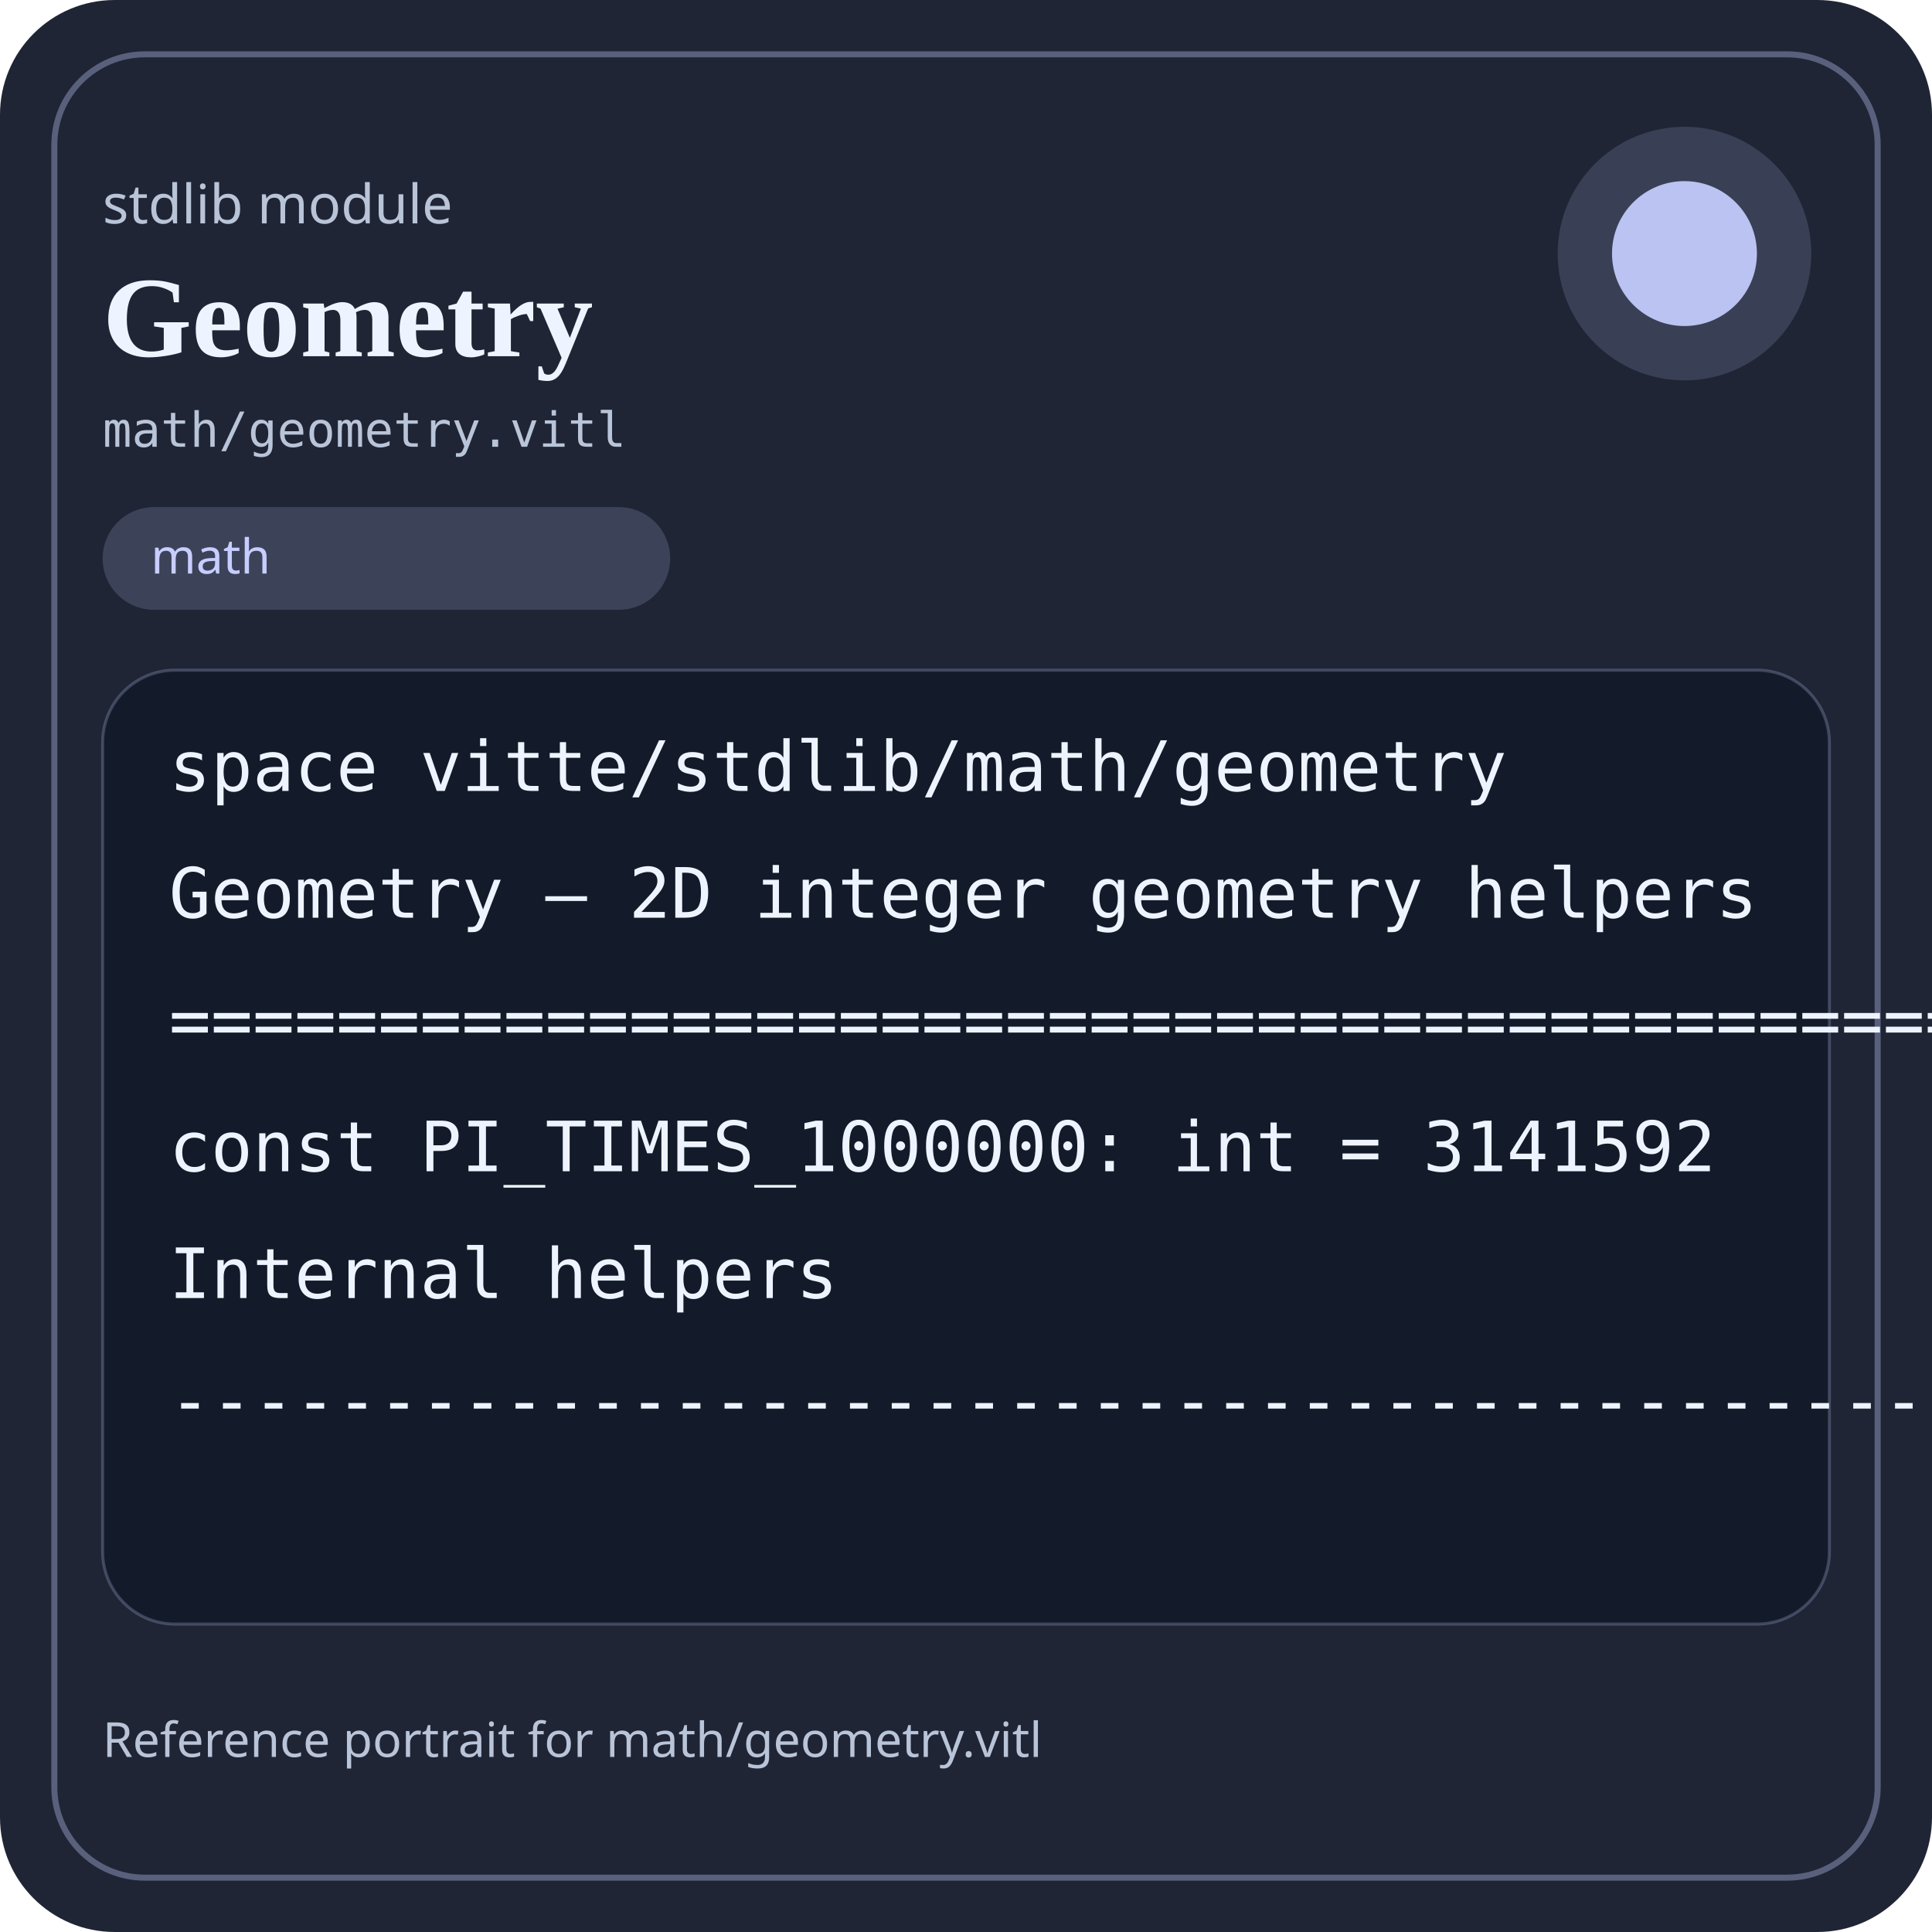
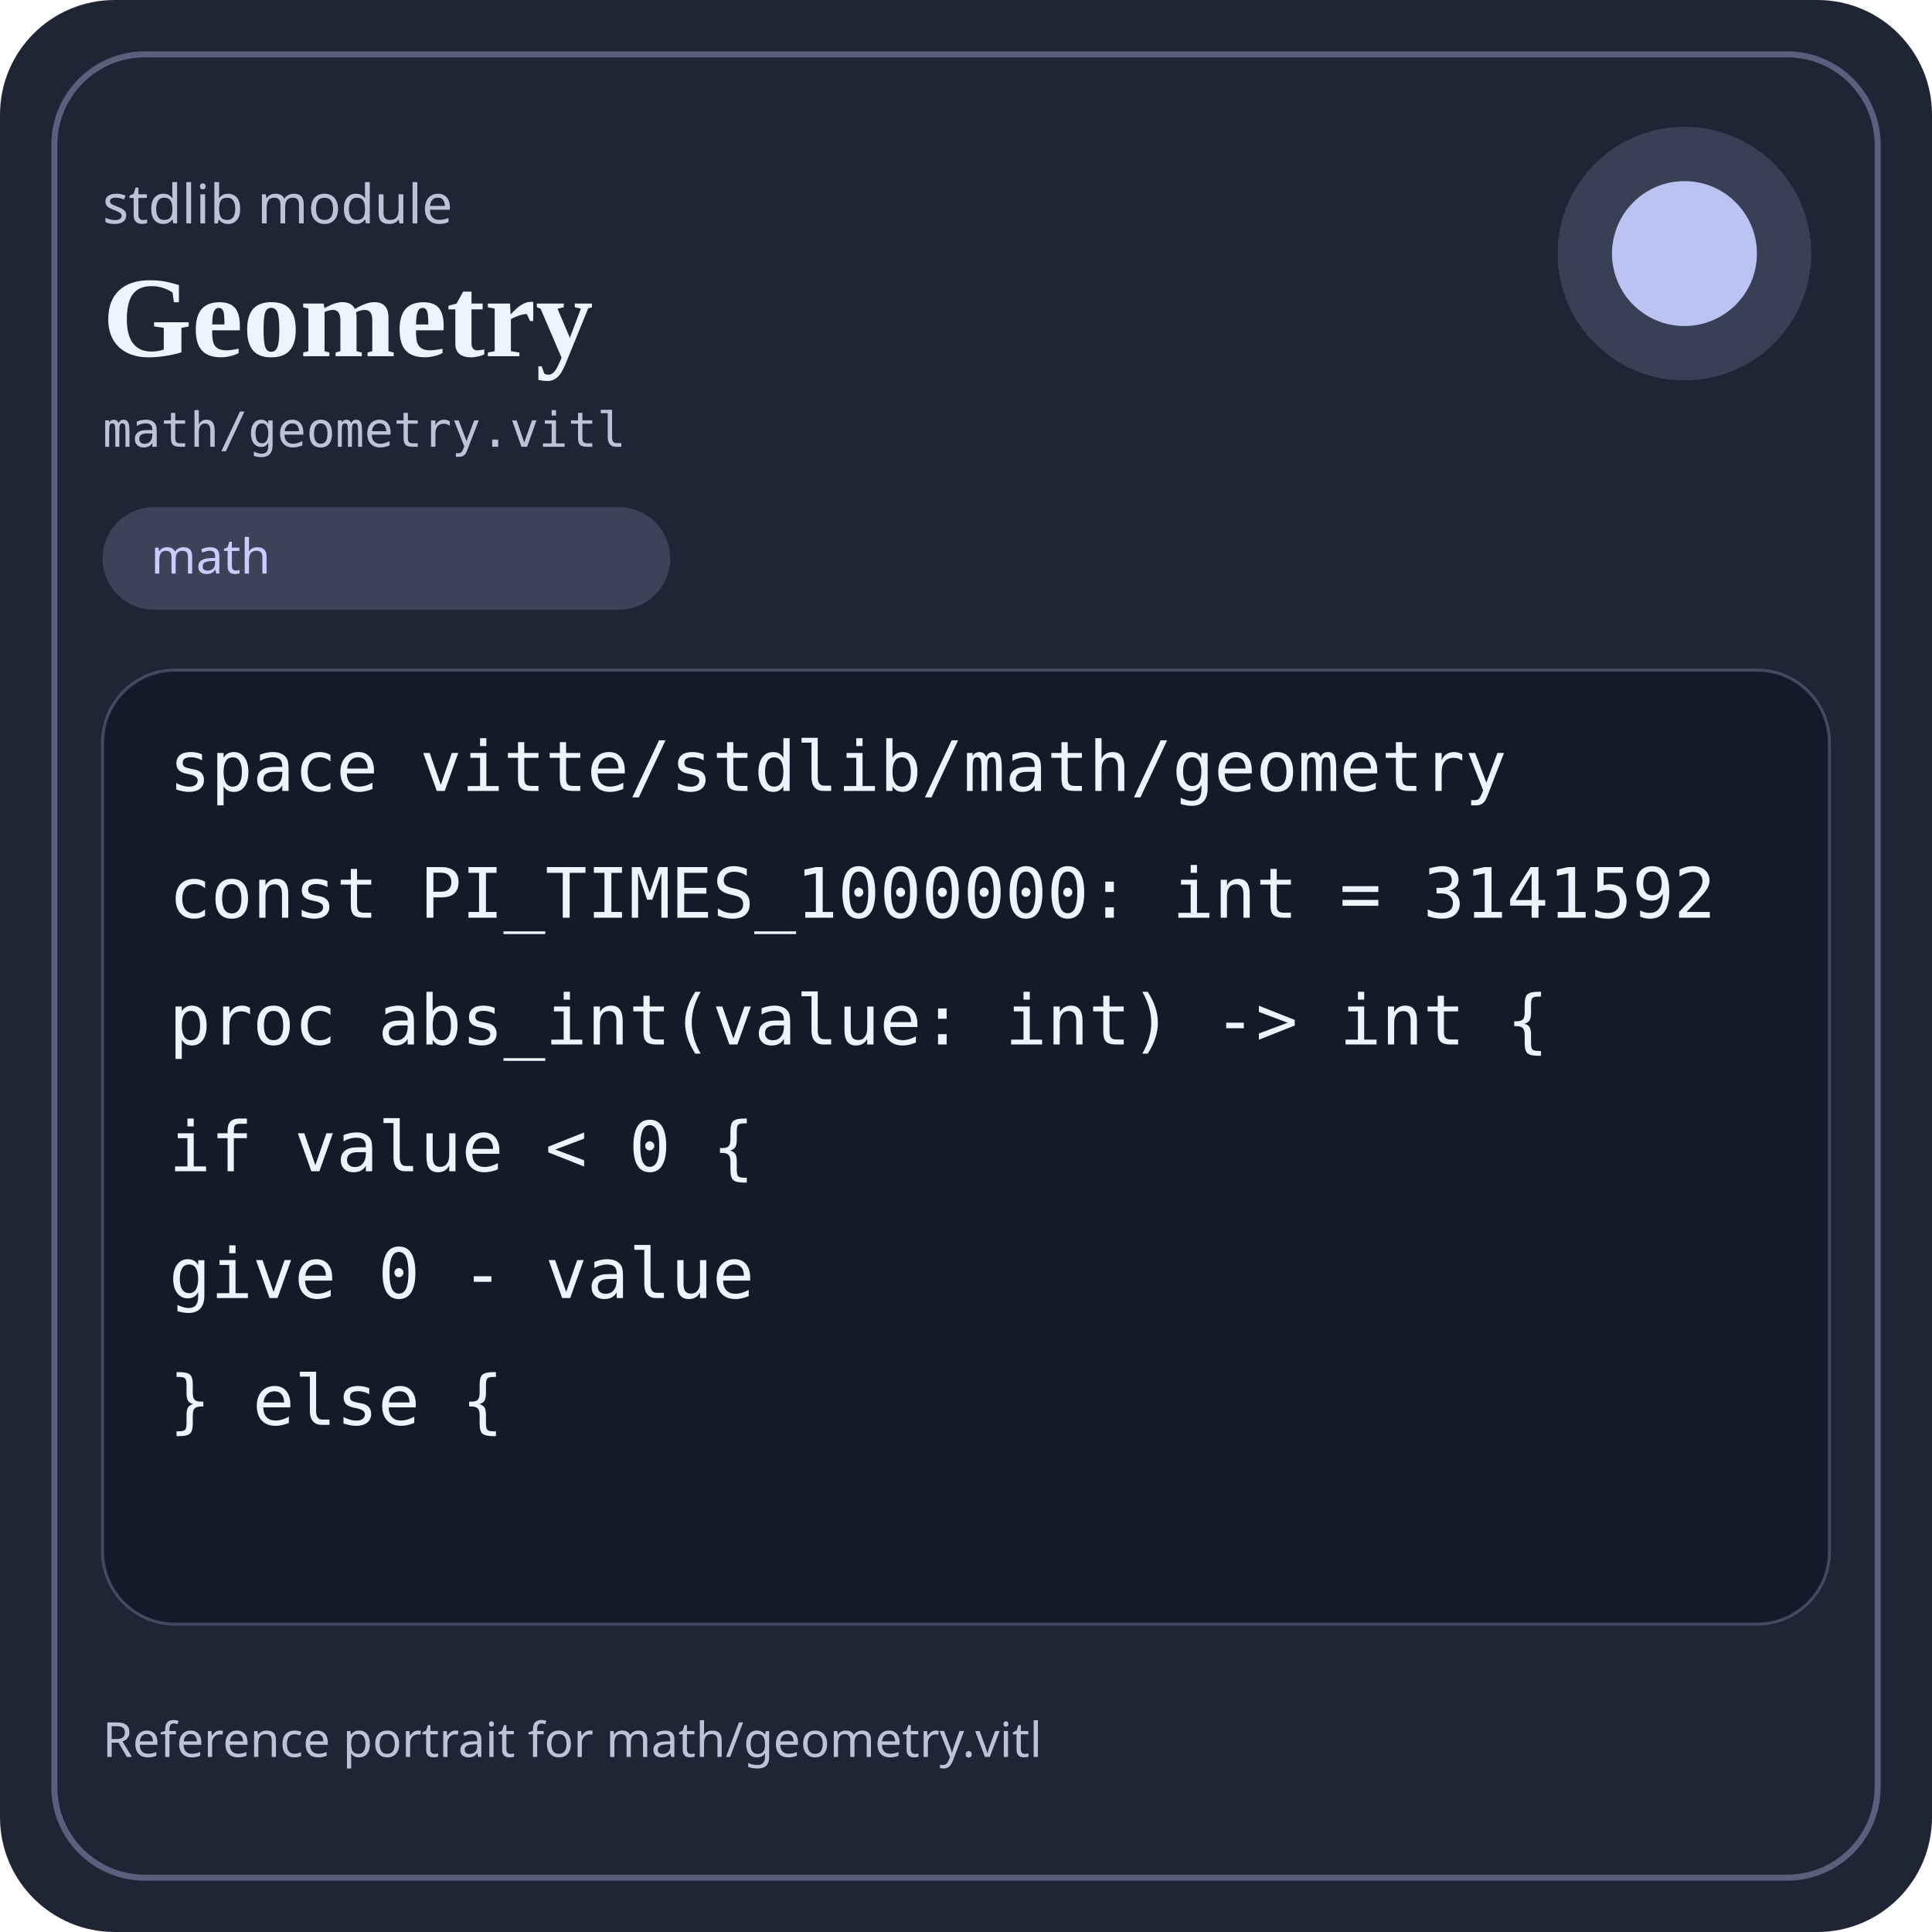
<svg xmlns="http://www.w3.org/2000/svg" width="640" height="640" viewBox="0 0 640 640" role="img" aria-labelledby="title desc">
  <rect width="640" height="640" rx="38" fill="#1f2535" />
  <rect x="18" y="18" width="604" height="604" rx="30" fill="none" stroke="#c7ceff" stroke-opacity="0.35" stroke-width="2" />
  <circle cx="558" cy="84" r="42" fill="#c7ceff" fill-opacity="0.16" />
  <circle cx="558" cy="84" r="24" fill="#c7ceff" fill-opacity="0.92" />
  <text x="34" y="74" font-family="ui-sans-serif, system-ui, sans-serif" font-size="18" fill="#b9c4d8">stdlib module</text>
  <text x="34" y="118" font-family="Georgia, Times New Roman, serif" font-size="38" font-weight="700" fill="#eef4ff">Geometry</text>
  <text x="34" y="148" font-family="ui-monospace, SFMono-Regular, Menlo, Consolas, monospace" font-size="16" fill="#b9c4d8">math/geometry.vitl</text>
  <rect x="34" y="168" width="188" height="34" rx="17" fill="#c7ceff" fill-opacity="0.18" />
  <text x="50" y="190" font-family="ui-sans-serif, system-ui, sans-serif" font-size="16" fill="#c7ceff">math</text>
  <rect x="34" y="222" width="572" height="316" rx="24" fill="#0f1726" fill-opacity="0.74" stroke="#c7ceff" stroke-opacity="0.24" />
  <text x="56" y="262" font-family="ui-monospace, SFMono-Regular, Menlo, Consolas, monospace" font-size="23" fill="#eef4ff">space vitte/stdlib/math/geometry</text>
-   <text x="56" y="304" font-family="ui-monospace, SFMono-Regular, Menlo, Consolas, monospace" font-size="23" fill="#eef4ff">   Geometry — 2D integer geometry helpers</text>
-   <text x="56" y="346" font-family="ui-monospace, SFMono-Regular, Menlo, Consolas, monospace" font-size="23" fill="#eef4ff">   ========================================================= &gt;&gt;&gt;</text>
-   <text x="56" y="388" font-family="ui-monospace, SFMono-Regular, Menlo, Consolas, monospace" font-size="23" fill="#eef4ff">const PI_TIMES_1000000: int = 3141592</text>
-   <text x="56" y="430" font-family="ui-monospace, SFMono-Regular, Menlo, Consolas, monospace" font-size="23" fill="#eef4ff">   Internal helpers</text>
-   <text x="56" y="472" font-family="ui-monospace, SFMono-Regular, Menlo, Consolas, monospace" font-size="23" fill="#eef4ff">   --------------------------------------------------------- &gt;&gt;&gt;</text>
+   <text x="56" y="304" font-family="ui-monospace, SFMono-Regular, Menlo, Consolas, monospace" font-size="23" fill="#eef4ff">const PI_TIMES_1000000: int = 3141592</text>
+   <text x="56" y="346" font-family="ui-monospace, SFMono-Regular, Menlo, Consolas, monospace" font-size="23" fill="#eef4ff">proc abs_int(value: int) -&gt; int {</text>
+   <text x="56" y="388" font-family="ui-monospace, SFMono-Regular, Menlo, Consolas, monospace" font-size="23" fill="#eef4ff">  if value &lt; 0 {</text>
+   <text x="56" y="430" font-family="ui-monospace, SFMono-Regular, Menlo, Consolas, monospace" font-size="23" fill="#eef4ff">    give 0 - value</text>
+   <text x="56" y="472" font-family="ui-monospace, SFMono-Regular, Menlo, Consolas, monospace" font-size="23" fill="#eef4ff">  } else {</text>
  <text x="34" y="582" font-family="ui-sans-serif, system-ui, sans-serif" font-size="16" fill="#b9c4d8">Reference portrait for math/geometry.vitl</text>
</svg>
